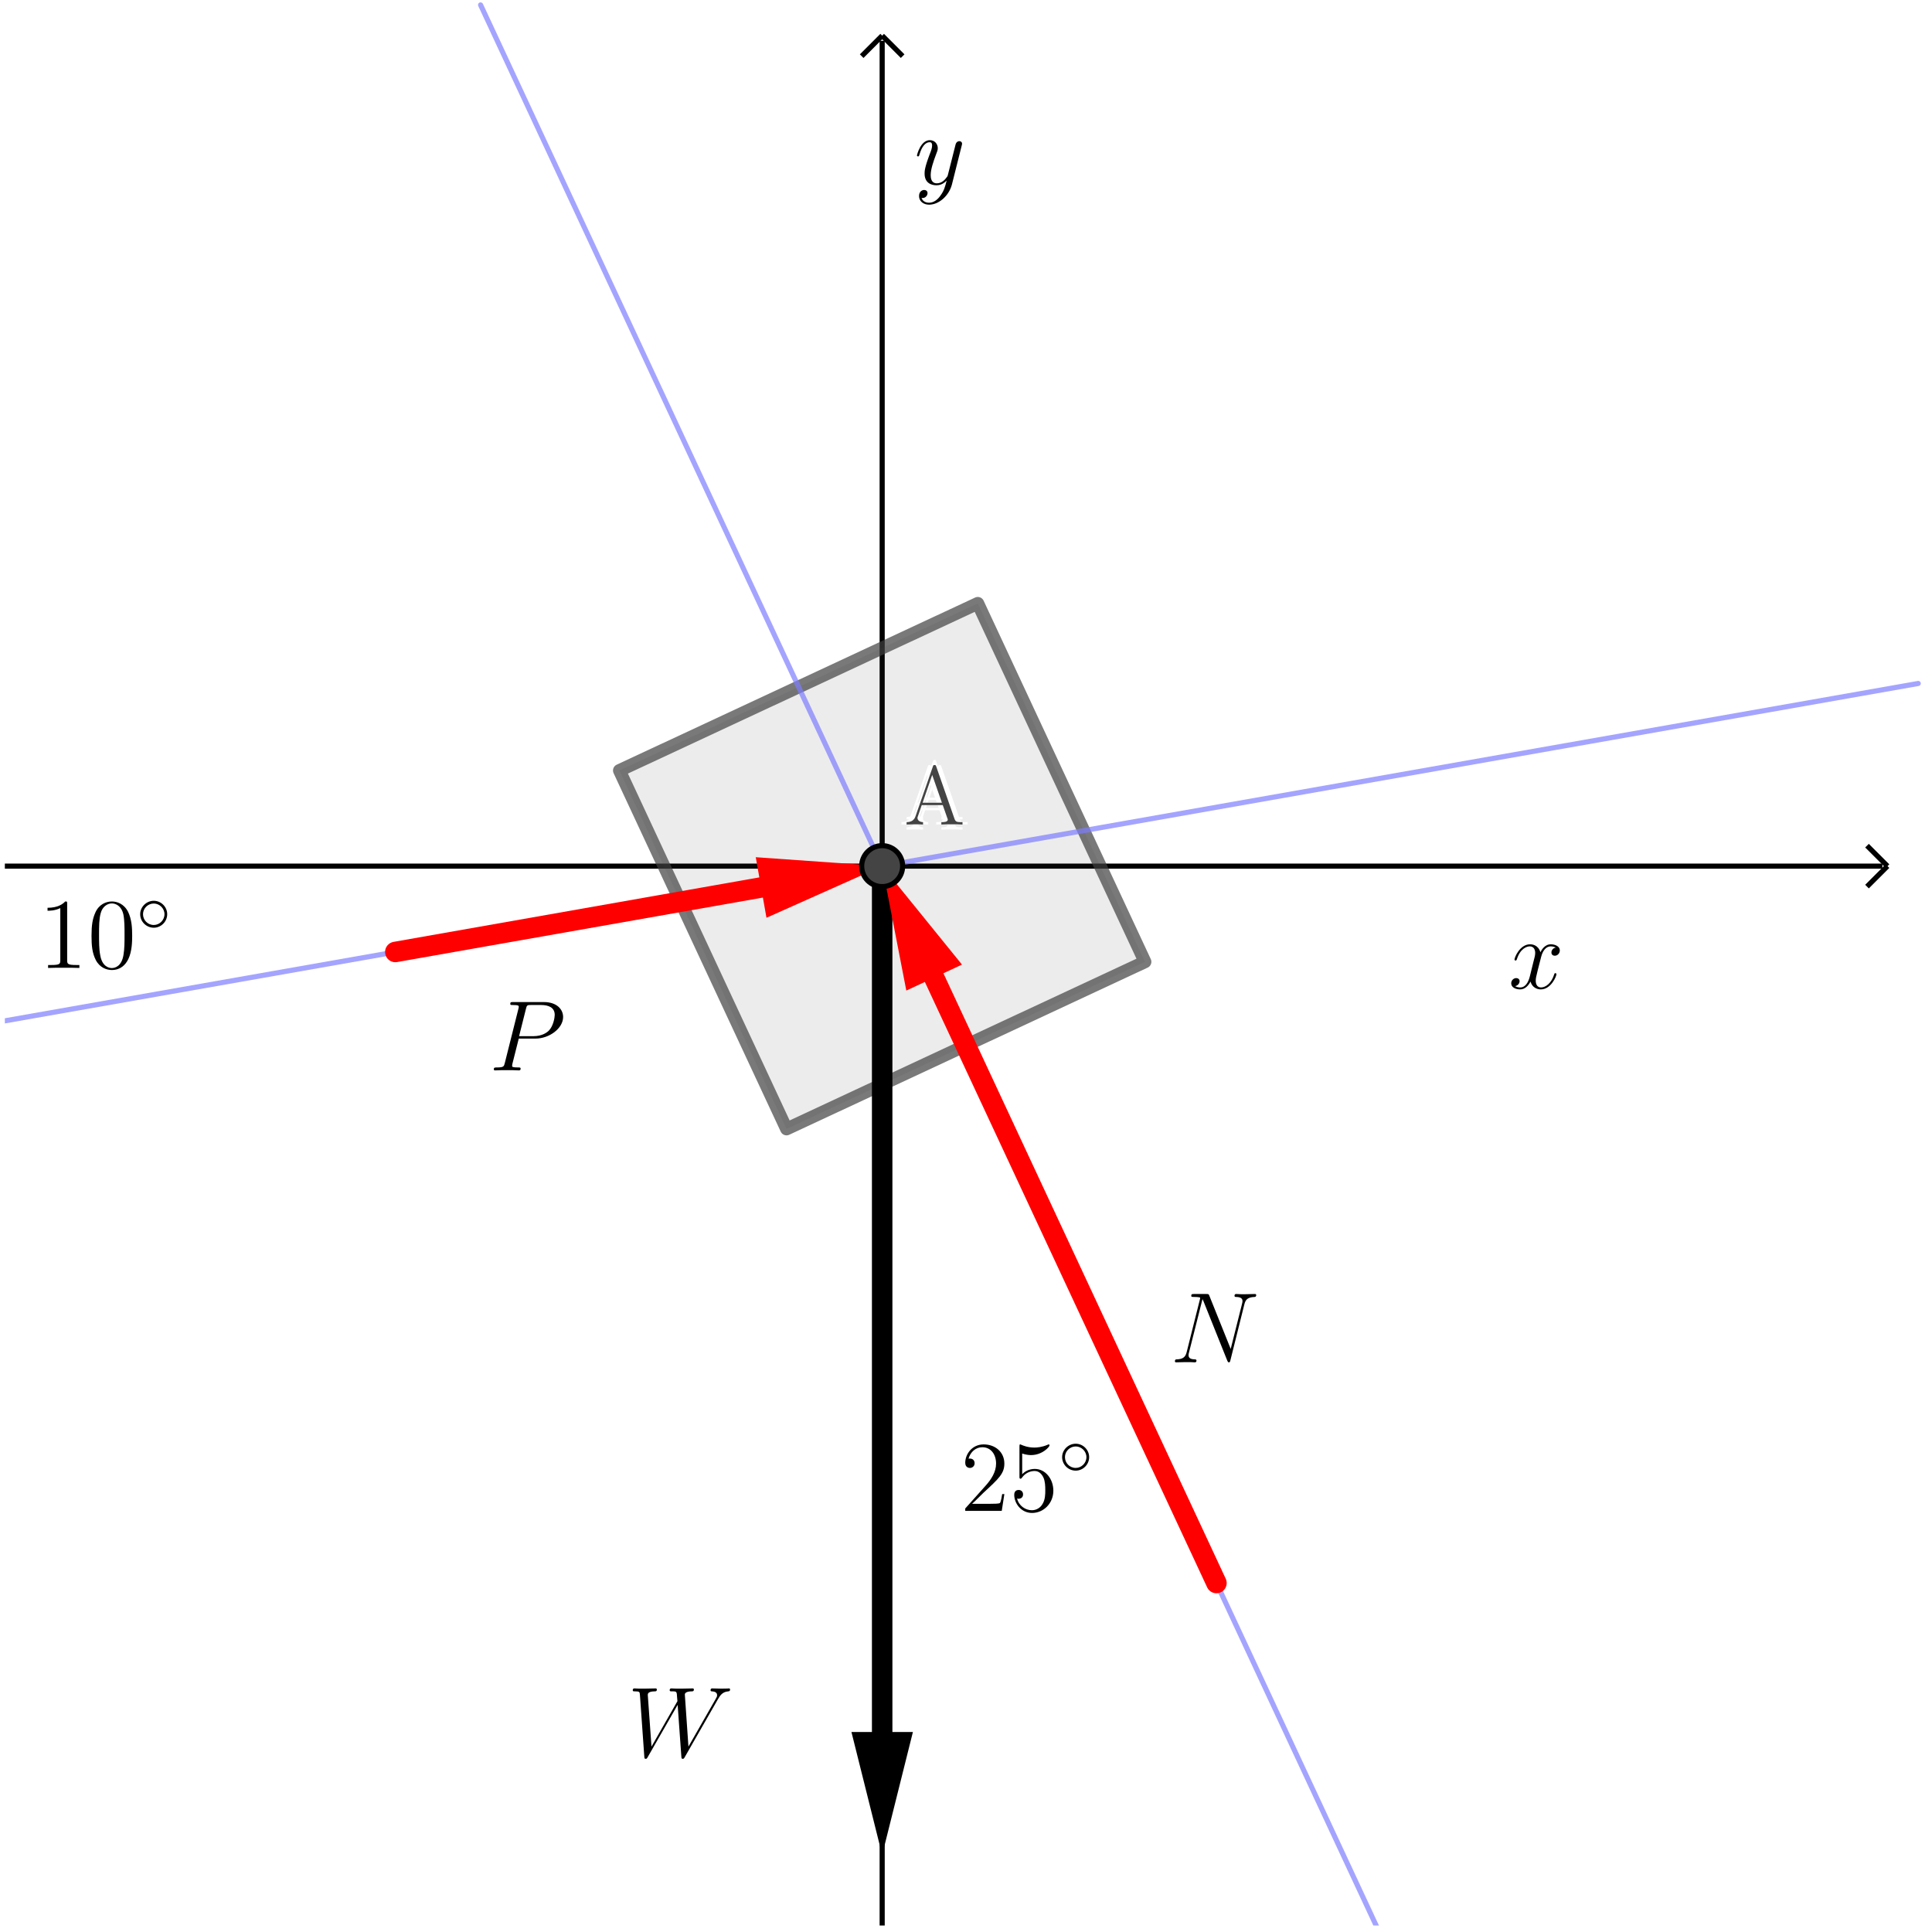
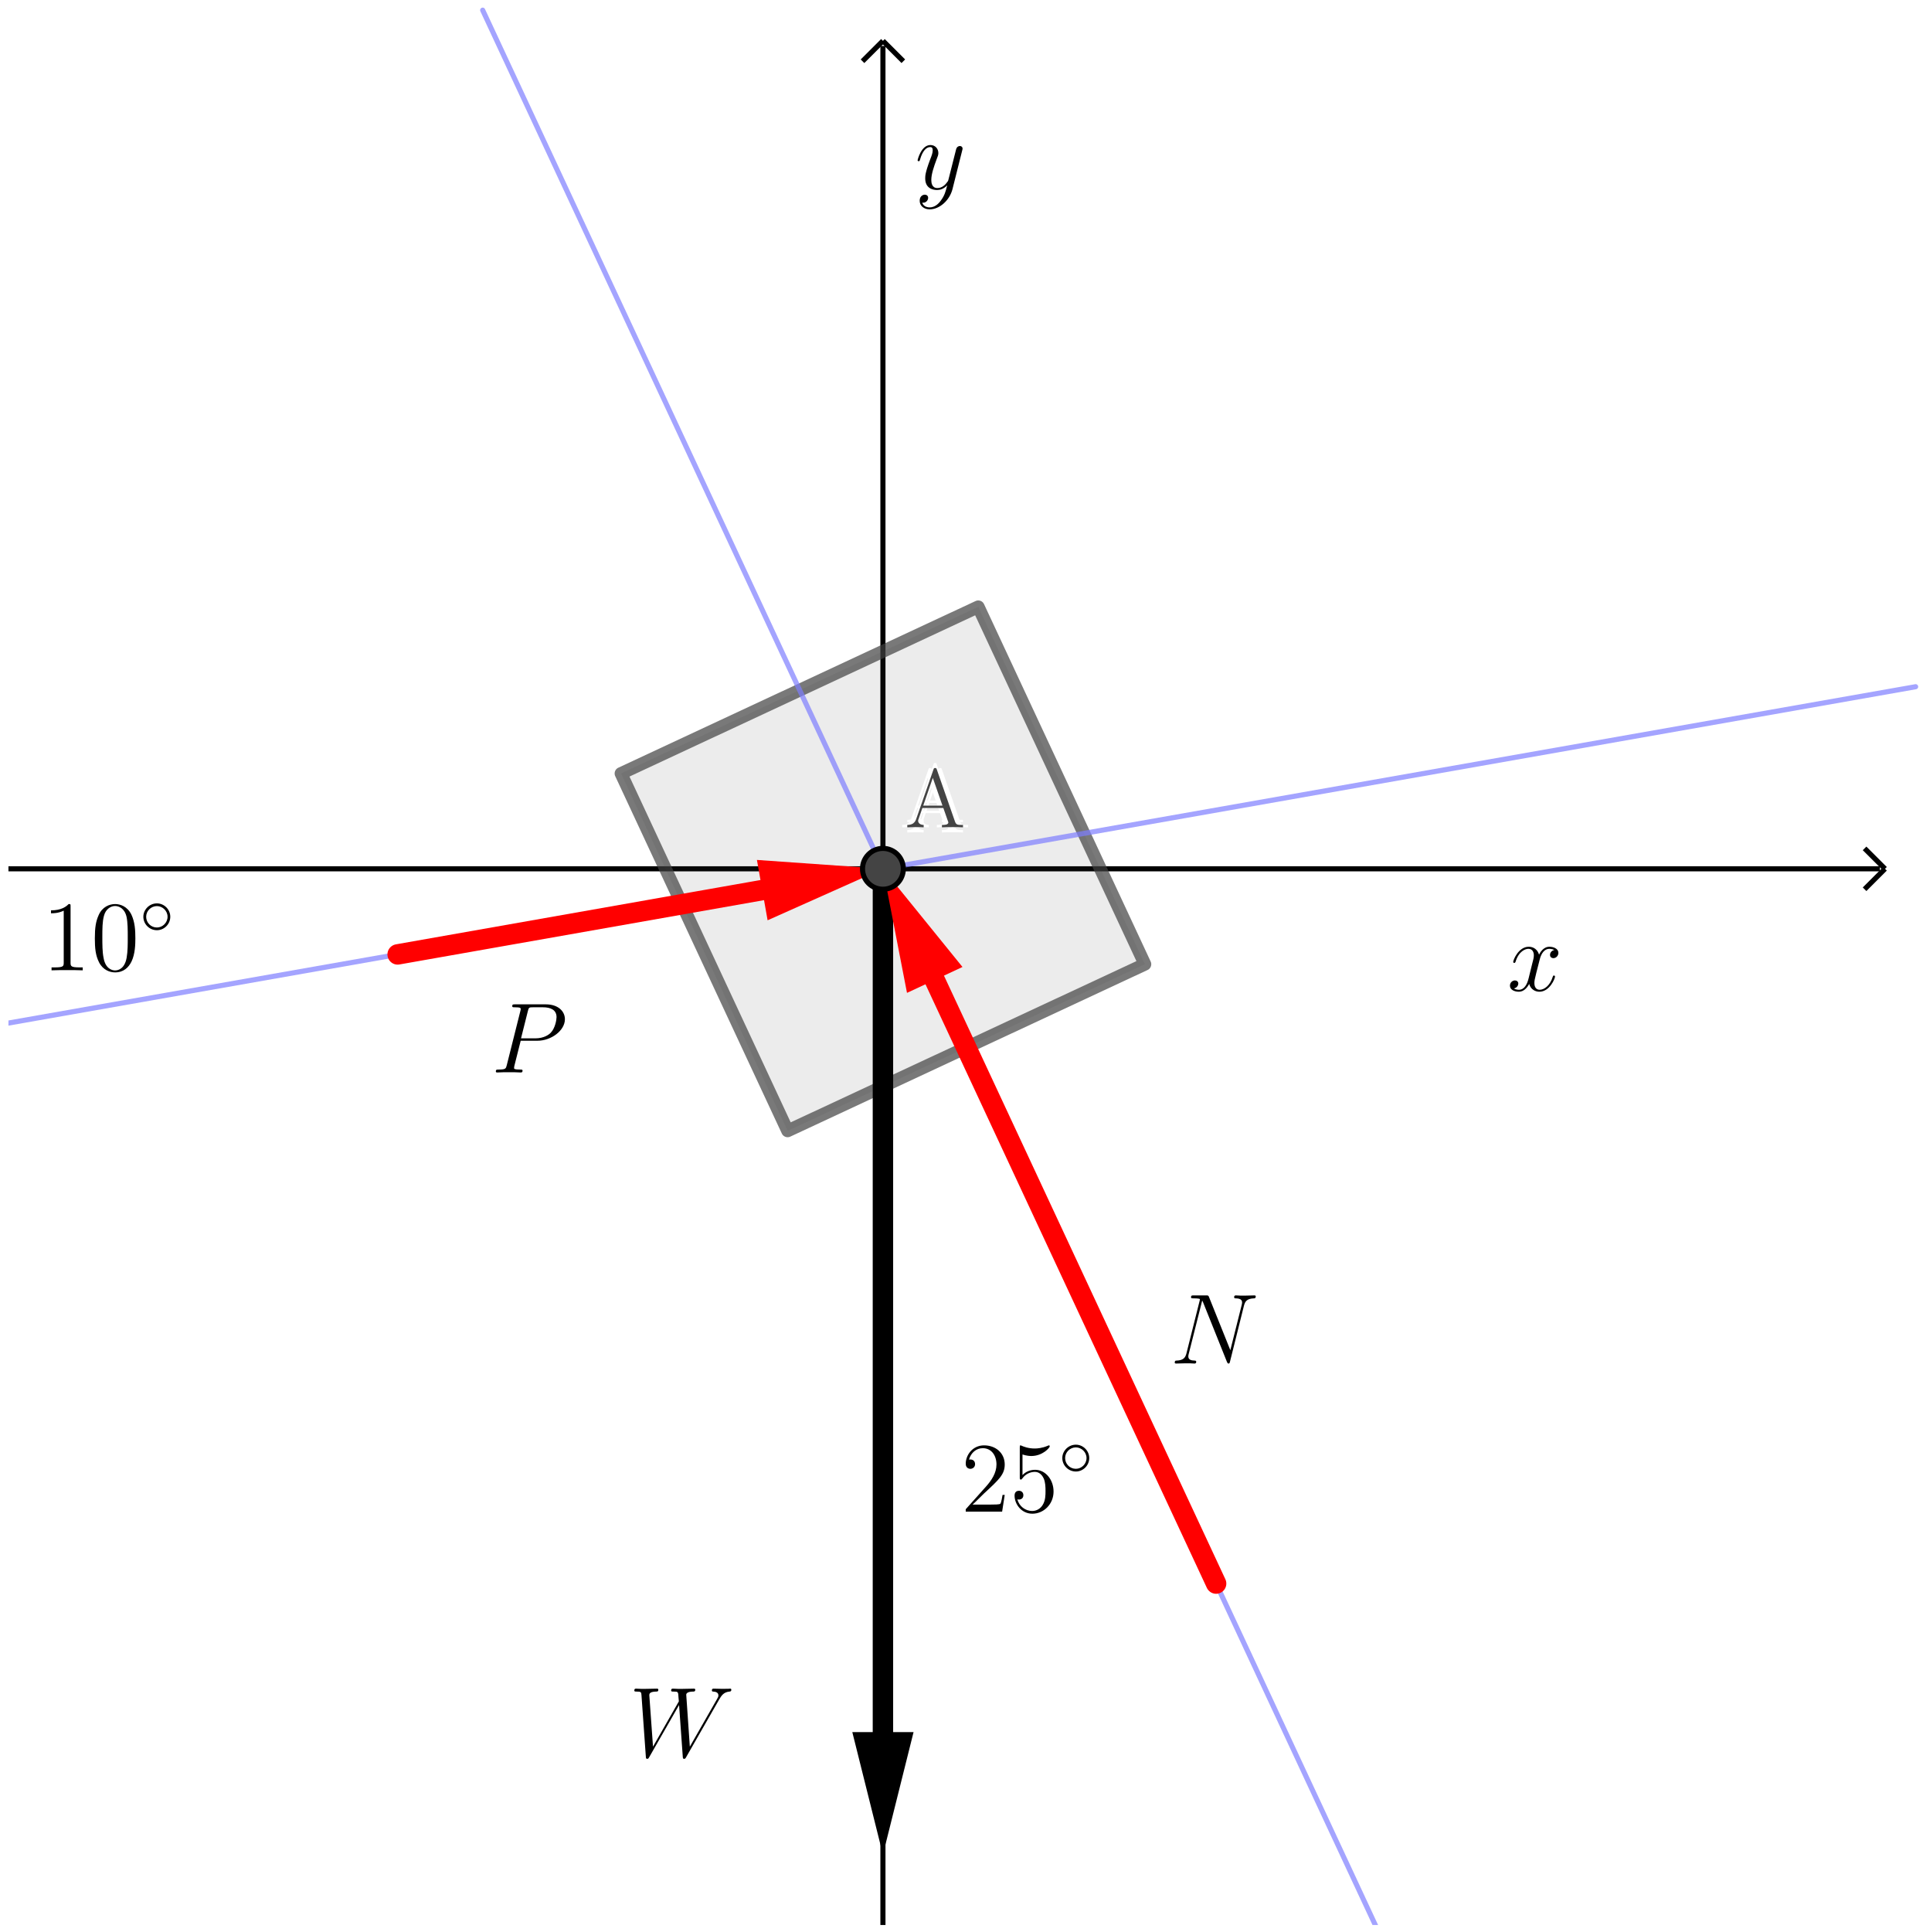
- <svg xmlns="http://www.w3.org/2000/svg" xmlns:xlink="http://www.w3.org/1999/xlink" width="276pt" height="277pt" viewBox="0 0 276 277" version="1.1">
+ <svg xmlns="http://www.w3.org/2000/svg" xmlns:xlink="http://www.w3.org/1999/xlink" width="276.56pt" height="277.833pt" viewBox="0 0 276.56 277.833" version="1.1">
  <defs>
    <g>
      <symbol overflow="visible" id="glyph0-0">
        <path style="stroke:none;" d="" />
      </symbol>
      <symbol overflow="visible" id="glyph0-1">
        <path style="stroke:none;" d="M 8.391 0 L 8.391 -0.344 C 7.609 -0.344 7.406 -0.344 7.234 -0.844 L 4.625 -8.312 C 4.578 -8.469 4.547 -8.531 4.391 -8.531 C 4.219 -8.531 4.203 -8.5 4.141 -8.312 L 1.641 -1.156 C 1.469 -0.672 1.141 -0.359 0.375 -0.344 L 0.375 0 L 1.516 -0.031 C 1.859 -0.031 2.422 -0.031 2.734 0 L 2.734 -0.344 C 2.234 -0.359 1.938 -0.609 1.938 -0.938 C 1.938 -1.016 1.938 -1.047 2 -1.188 L 2.547 -2.781 L 5.562 -2.781 L 6.219 -0.906 C 6.281 -0.766 6.281 -0.734 6.281 -0.703 C 6.281 -0.344 5.672 -0.344 5.359 -0.344 L 5.359 0 C 5.641 -0.031 6.594 -0.031 6.922 -0.031 C 7.25 -0.031 8.109 -0.031 8.391 0 Z M 5.438 -3.125 L 2.672 -3.125 L 4.047 -7.109 Z M 5.438 -3.125 " />
      </symbol>
      <symbol overflow="visible" id="glyph1-0">
        <path style="stroke:none;" d="" />
      </symbol>
      <symbol overflow="visible" id="glyph1-1">
        <path style="stroke:none;" d="M 6.797 -5.859 C 6.344 -5.766 6.172 -5.422 6.172 -5.156 C 6.172 -4.812 6.438 -4.688 6.641 -4.688 C 7.078 -4.688 7.375 -5.062 7.375 -5.453 C 7.375 -6.047 6.688 -6.328 6.078 -6.328 C 5.203 -6.328 4.719 -5.469 4.594 -5.188 C 4.266 -6.266 3.375 -6.328 3.109 -6.328 C 1.656 -6.328 0.875 -4.453 0.875 -4.125 C 0.875 -4.078 0.938 -4 1.031 -4 C 1.141 -4 1.172 -4.094 1.203 -4.141 C 1.688 -5.734 2.656 -6.031 3.062 -6.031 C 3.719 -6.031 3.844 -5.438 3.844 -5.094 C 3.844 -4.781 3.766 -4.453 3.578 -3.766 L 3.094 -1.797 C 2.891 -0.938 2.469 -0.141 1.703 -0.141 C 1.641 -0.141 1.281 -0.141 0.969 -0.328 C 1.484 -0.438 1.609 -0.859 1.609 -1.031 C 1.609 -1.312 1.391 -1.484 1.125 -1.484 C 0.781 -1.484 0.406 -1.188 0.406 -0.734 C 0.406 -0.125 1.078 0.141 1.688 0.141 C 2.375 0.141 2.875 -0.406 3.172 -0.984 C 3.406 -0.141 4.109 0.141 4.641 0.141 C 6.109 0.141 6.891 -1.734 6.891 -2.047 C 6.891 -2.125 6.828 -2.188 6.734 -2.188 C 6.609 -2.188 6.594 -2.109 6.562 -2 C 6.172 -0.734 5.328 -0.141 4.688 -0.141 C 4.188 -0.141 3.922 -0.516 3.922 -1.109 C 3.922 -1.422 3.969 -1.656 4.203 -2.594 L 4.703 -4.547 C 4.922 -5.406 5.406 -6.031 6.062 -6.031 C 6.094 -6.031 6.5 -6.031 6.797 -5.859 Z M 6.797 -5.859 " />
      </symbol>
      <symbol overflow="visible" id="glyph1-2">
        <path style="stroke:none;" d="M 3.766 1.609 C 3.391 2.156 2.828 2.641 2.125 2.641 C 1.953 2.641 1.266 2.609 1.047 1.953 C 1.094 1.969 1.156 1.969 1.188 1.969 C 1.625 1.969 1.906 1.594 1.906 1.266 C 1.906 0.938 1.641 0.812 1.422 0.812 C 1.188 0.812 0.688 0.984 0.688 1.688 C 0.688 2.422 1.312 2.922 2.125 2.922 C 3.562 2.922 5 1.609 5.406 0.016 L 6.812 -5.578 C 6.828 -5.656 6.859 -5.734 6.859 -5.828 C 6.859 -6.031 6.688 -6.188 6.469 -6.188 C 6.344 -6.188 6.031 -6.125 5.922 -5.688 L 4.859 -1.484 C 4.797 -1.219 4.797 -1.188 4.672 -1.031 C 4.391 -0.625 3.922 -0.141 3.234 -0.141 C 2.422 -0.141 2.359 -0.938 2.359 -1.312 C 2.359 -2.141 2.734 -3.234 3.125 -4.281 C 3.281 -4.688 3.375 -4.891 3.375 -5.172 C 3.375 -5.781 2.938 -6.328 2.234 -6.328 C 0.922 -6.328 0.391 -4.25 0.391 -4.125 C 0.391 -4.078 0.438 -4 0.547 -4 C 0.672 -4 0.688 -4.062 0.75 -4.266 C 1.094 -5.469 1.641 -6.031 2.188 -6.031 C 2.328 -6.031 2.562 -6.031 2.562 -5.562 C 2.562 -5.188 2.406 -4.781 2.188 -4.234 C 1.484 -2.359 1.484 -1.875 1.484 -1.531 C 1.484 -0.172 2.469 0.141 3.188 0.141 C 3.594 0.141 4.109 0.016 4.625 -0.516 L 4.641 -0.5 C 4.422 0.344 4.281 0.906 3.766 1.609 Z M 3.766 1.609 " />
      </symbol>
      <symbol overflow="visible" id="glyph1-3">
        <path style="stroke:none;" d="M 4.25 -4.562 L 6.656 -4.562 C 8.641 -4.562 10.609 -6.031 10.609 -7.656 C 10.609 -8.781 9.672 -9.797 7.859 -9.797 L 3.422 -9.797 C 3.156 -9.797 3.031 -9.797 3.031 -9.531 C 3.031 -9.375 3.156 -9.375 3.375 -9.375 C 4.25 -9.375 4.25 -9.266 4.25 -9.109 C 4.25 -9.078 4.25 -9 4.188 -8.781 L 2.25 -1.062 C 2.125 -0.562 2.094 -0.422 1.094 -0.422 C 0.812 -0.422 0.672 -0.422 0.672 -0.156 C 0.672 0 0.797 0 0.891 0 C 1.156 0 1.453 -0.031 1.719 -0.031 L 3.406 -0.031 C 3.672 -0.031 3.969 0 4.25 0 C 4.359 0 4.516 0 4.516 -0.266 C 4.516 -0.422 4.391 -0.422 4.172 -0.422 C 3.312 -0.422 3.297 -0.516 3.297 -0.656 C 3.297 -0.734 3.312 -0.828 3.328 -0.906 Z M 5.281 -8.828 C 5.406 -9.359 5.469 -9.375 6.031 -9.375 L 7.438 -9.375 C 8.516 -9.375 9.406 -9.031 9.406 -7.953 C 9.406 -7.594 9.219 -6.375 8.562 -5.703 C 8.312 -5.453 7.625 -4.906 6.328 -4.906 L 4.297 -4.906 Z M 5.281 -8.828 " />
      </symbol>
      <symbol overflow="visible" id="glyph1-4">
        <path style="stroke:none;" d="M 10.609 -8.297 C 10.766 -8.906 11 -9.344 12.094 -9.375 C 12.141 -9.375 12.312 -9.391 12.312 -9.641 C 12.312 -9.797 12.172 -9.797 12.125 -9.797 C 11.828 -9.797 11.109 -9.766 10.812 -9.766 L 10.125 -9.766 C 9.922 -9.766 9.672 -9.797 9.469 -9.797 C 9.375 -9.797 9.203 -9.797 9.203 -9.531 C 9.203 -9.375 9.328 -9.375 9.422 -9.375 C 10.281 -9.359 10.344 -9.016 10.344 -8.766 C 10.344 -8.641 10.328 -8.594 10.281 -8.391 L 8.656 -1.922 L 5.594 -9.547 C 5.5 -9.781 5.484 -9.797 5.156 -9.797 L 3.406 -9.797 C 3.125 -9.797 3 -9.797 3 -9.531 C 3 -9.375 3.094 -9.375 3.375 -9.375 C 3.438 -9.375 4.281 -9.375 4.281 -9.25 C 4.281 -9.219 4.266 -9.109 4.25 -9.062 L 2.344 -1.469 C 2.172 -0.766 1.828 -0.453 0.875 -0.422 C 0.797 -0.422 0.656 -0.406 0.656 -0.141 C 0.656 0 0.797 0 0.844 0 C 1.141 0 1.859 -0.031 2.156 -0.031 L 2.844 -0.031 C 3.047 -0.031 3.281 0 3.484 0 C 3.578 0 3.75 0 3.75 -0.266 C 3.75 -0.406 3.594 -0.422 3.547 -0.422 C 3.062 -0.438 2.609 -0.516 2.609 -1.031 C 2.609 -1.141 2.641 -1.281 2.672 -1.391 L 4.609 -9.062 C 4.688 -8.922 4.688 -8.891 4.75 -8.766 L 8.156 -0.266 C 8.234 -0.094 8.266 0 8.391 0 C 8.531 0 8.547 -0.047 8.609 -0.281 Z M 10.609 -8.297 " />
      </symbol>
      <symbol overflow="visible" id="glyph1-5">
        <path style="stroke:none;" d="M 12.953 -8.203 C 13.281 -8.766 13.594 -9.297 14.453 -9.375 C 14.594 -9.391 14.719 -9.406 14.719 -9.641 C 14.719 -9.797 14.594 -9.797 14.547 -9.797 C 14.516 -9.797 14.422 -9.766 13.469 -9.766 C 13.031 -9.766 12.594 -9.797 12.172 -9.797 C 12.094 -9.797 11.922 -9.797 11.922 -9.531 C 11.922 -9.391 12.031 -9.375 12.125 -9.375 C 12.406 -9.359 12.859 -9.281 12.859 -8.828 C 12.859 -8.656 12.812 -8.547 12.672 -8.312 L 8.75 -1.453 L 8.234 -8.922 C 8.234 -9.094 8.391 -9.359 9.188 -9.375 C 9.375 -9.375 9.531 -9.375 9.531 -9.656 C 9.531 -9.797 9.375 -9.797 9.312 -9.797 C 8.812 -9.797 8.281 -9.766 7.766 -9.766 L 7.016 -9.766 C 6.797 -9.766 6.547 -9.797 6.328 -9.797 C 6.234 -9.797 6.062 -9.797 6.062 -9.531 C 6.062 -9.375 6.172 -9.375 6.406 -9.375 C 7.078 -9.375 7.078 -9.359 7.125 -8.484 L 7.172 -7.969 L 3.453 -1.453 L 2.922 -8.844 C 2.922 -9.016 2.922 -9.359 3.906 -9.375 C 4.062 -9.375 4.219 -9.375 4.219 -9.641 C 4.219 -9.797 4.094 -9.797 4 -9.797 C 3.5 -9.797 2.969 -9.766 2.453 -9.766 L 1.703 -9.766 C 1.484 -9.766 1.234 -9.797 1.016 -9.797 C 0.938 -9.797 0.766 -9.797 0.766 -9.531 C 0.766 -9.375 0.875 -9.375 1.078 -9.375 C 1.75 -9.375 1.766 -9.297 1.797 -8.828 L 2.422 -0.031 C 2.438 0.219 2.453 0.297 2.625 0.297 C 2.766 0.297 2.797 0.25 2.922 0.031 L 7.203 -7.438 L 7.734 -0.031 C 7.75 0.219 7.766 0.297 7.938 0.297 C 8.078 0.297 8.125 0.234 8.234 0.031 Z M 12.953 -8.203 " />
      </symbol>
      <symbol overflow="visible" id="glyph2-0">
        <path style="stroke:none;" d="" />
      </symbol>
      <symbol overflow="visible" id="glyph2-1">
        <path style="stroke:none;" d="M 6.312 -2.406 L 6 -2.406 C 5.953 -2.172 5.844 -1.375 5.688 -1.141 C 5.594 -1.016 4.781 -1.016 4.344 -1.016 L 1.688 -1.016 C 2.078 -1.344 2.953 -2.266 3.328 -2.609 C 5.516 -4.625 6.312 -5.359 6.312 -6.781 C 6.312 -8.438 5 -9.531 3.344 -9.531 C 1.672 -9.531 0.703 -8.125 0.703 -6.891 C 0.703 -6.156 1.328 -6.156 1.375 -6.156 C 1.672 -6.156 2.047 -6.375 2.047 -6.828 C 2.047 -7.234 1.781 -7.5 1.375 -7.5 C 1.25 -7.5 1.219 -7.5 1.172 -7.484 C 1.453 -8.469 2.219 -9.125 3.156 -9.125 C 4.375 -9.125 5.125 -8.109 5.125 -6.781 C 5.125 -5.562 4.422 -4.5 3.594 -3.578 L 0.703 -0.344 L 0.703 0 L 5.938 0 Z M 6.312 -2.406 " />
      </symbol>
      <symbol overflow="visible" id="glyph2-2">
        <path style="stroke:none;" d="M 1.844 -8.219 C 2.453 -8.016 2.953 -8 3.109 -8 C 4.734 -8 5.766 -9.188 5.766 -9.391 C 5.766 -9.453 5.734 -9.531 5.656 -9.531 C 5.625 -9.531 5.594 -9.531 5.469 -9.469 C 4.656 -9.125 3.969 -9.078 3.594 -9.078 C 2.656 -9.078 1.984 -9.359 1.703 -9.484 C 1.609 -9.531 1.578 -9.531 1.562 -9.531 C 1.453 -9.531 1.453 -9.438 1.453 -9.203 L 1.453 -4.953 C 1.453 -4.688 1.453 -4.609 1.625 -4.609 C 1.688 -4.609 1.703 -4.625 1.844 -4.797 C 2.25 -5.375 2.922 -5.719 3.641 -5.719 C 4.406 -5.719 4.781 -5.016 4.891 -4.781 C 5.141 -4.219 5.156 -3.516 5.156 -2.969 C 5.156 -2.422 5.156 -1.609 4.75 -0.969 C 4.438 -0.438 3.875 -0.094 3.234 -0.094 C 2.297 -0.094 1.359 -0.734 1.109 -1.781 C 1.172 -1.75 1.266 -1.734 1.328 -1.734 C 1.578 -1.734 1.969 -1.875 1.969 -2.359 C 1.969 -2.766 1.688 -3 1.328 -3 C 1.078 -3 0.703 -2.875 0.703 -2.312 C 0.703 -1.094 1.672 0.297 3.266 0.297 C 4.891 0.297 6.312 -1.062 6.312 -2.891 C 6.312 -4.594 5.156 -6.016 3.656 -6.016 C 2.844 -6.016 2.203 -5.656 1.844 -5.25 Z M 1.844 -8.219 " />
      </symbol>
      <symbol overflow="visible" id="glyph2-3">
        <path style="stroke:none;" d="M 4.125 -9.188 C 4.125 -9.531 4.125 -9.531 3.844 -9.531 C 3.5 -9.156 2.781 -8.625 1.312 -8.625 L 1.312 -8.203 C 1.641 -8.203 2.359 -8.203 3.141 -8.578 L 3.141 -1.109 C 3.141 -0.594 3.094 -0.422 1.844 -0.422 L 1.391 -0.422 L 1.391 0 C 1.781 -0.031 3.172 -0.031 3.641 -0.031 C 4.109 -0.031 5.5 -0.031 5.875 0 L 5.875 -0.422 L 5.438 -0.422 C 4.172 -0.422 4.125 -0.594 4.125 -1.109 Z M 4.125 -9.188 " />
      </symbol>
      <symbol overflow="visible" id="glyph2-4">
        <path style="stroke:none;" d="M 6.422 -4.594 C 6.422 -5.781 6.359 -6.938 5.844 -8.031 C 5.25 -9.219 4.219 -9.531 3.516 -9.531 C 2.688 -9.531 1.656 -9.125 1.141 -7.938 C 0.734 -7.031 0.594 -6.141 0.594 -4.594 C 0.594 -3.203 0.688 -2.156 1.203 -1.141 C 1.766 -0.047 2.75 0.297 3.5 0.297 C 4.75 0.297 5.469 -0.438 5.875 -1.281 C 6.391 -2.359 6.422 -3.766 6.422 -4.594 Z M 3.5 0.016 C 3.047 0.016 2.109 -0.25 1.844 -1.812 C 1.672 -2.672 1.672 -3.766 1.672 -4.766 C 1.672 -5.938 1.672 -7 1.906 -7.844 C 2.156 -8.812 2.891 -9.25 3.5 -9.25 C 4.047 -9.25 4.875 -8.922 5.156 -7.688 C 5.328 -6.875 5.328 -5.734 5.328 -4.766 C 5.328 -3.797 5.328 -2.719 5.172 -1.844 C 4.906 -0.266 4 0.016 3.5 0.016 Z M 3.5 0.016 " />
      </symbol>
      <symbol overflow="visible" id="glyph3-0">
        <path style="stroke:none;" d="" />
      </symbol>
      <symbol overflow="visible" id="glyph3-1">
        <path style="stroke:none;" d="M 4.422 -2.5 C 4.422 -3.562 3.531 -4.422 2.5 -4.422 C 1.422 -4.422 0.547 -3.531 0.547 -2.5 C 0.547 -1.438 1.422 -0.562 2.5 -0.562 C 3.531 -0.562 4.422 -1.422 4.422 -2.5 Z M 2.5 -0.953 C 1.625 -0.953 0.953 -1.656 0.953 -2.5 C 0.953 -3.328 1.641 -4.031 2.5 -4.031 C 3.312 -4.031 4.031 -3.344 4.031 -2.5 C 4.031 -1.641 3.312 -0.953 2.5 -0.953 Z M 2.5 -0.953 " />
      </symbol>
    </g>
    <clipPath id="clip1">
-       <path d="M 126 5 L 127 5 L 127 276.066 L 126 276.066 Z M 126 5 " />
+       <path d="M 126 6 L 128 6 L 128 276.824 L 126 276.824 Z M 126 6 " />
    </clipPath>
    <clipPath id="clip2">
-       <path d="M 0.695 123 L 271 123 L 271 125 L 0.695 125 Z M 0.695 123 " />
+       <path d="M 1.215 124 L 271 124 L 271 126 L 1.215 126 Z M 1.215 124 " />
    </clipPath>
    <clipPath id="clip3">
-       <path d="M 68 0 L 204 0 L 204 276.066 L 68 276.066 Z M 68 0 " />
+       <path d="M 257 111 L 276.559 111 L 276.559 136 L 257 136 Z M 257 111 " />
    </clipPath>
    <clipPath id="clip4">
-       <path d="M 0.695 97 L 276 97 L 276 150 L 0.695 150 Z M 0.695 97 " />
+       <path d="M 257 114 L 276.559 114 L 276.559 139 L 257 139 Z M 257 114 " />
+     </clipPath>
+     <clipPath id="clip5">
+       <path d="M 69 1 L 205 1 L 205 276.824 L 69 276.824 Z M 69 1 " />
+     </clipPath>
+     <clipPath id="clip6">
+       <path d="M 1.215 98 L 276 98 L 276 150 L 1.215 150 Z M 1.215 98 " />
    </clipPath>
  </defs>
  <g id="surface1">
    <g clip-path="url(#clip1)" clip-rule="nonzero">
-       <path style="fill:none;stroke-width:0.738;stroke-linecap:butt;stroke-linejoin:miter;stroke:rgb(0%,0%,0%);stroke-opacity:1;stroke-miterlimit:10;" d="M 126.413 13.327 L 126.413 293.787 " transform="matrix(0.99506,0,0,0.99506,0.695447,-7.413376)" />
+       <path style="fill:none;stroke-width:0.738;stroke-linecap:butt;stroke-linejoin:miter;stroke:rgb(0%,0%,0%);stroke-opacity:1;stroke-miterlimit:10;" d="M 126.413 13.329 L 126.413 293.785 " transform="matrix(0.99506,0,0,0.99506,1.215447,-6.653836)" />
    </g>
-     <path style="fill:none;stroke-width:0.738;stroke-linecap:butt;stroke-linejoin:miter;stroke:rgb(0%,0%,0%);stroke-opacity:1;stroke-miterlimit:10;" d="M 126.413 12.589 L 123.461 15.541 " transform="matrix(0.99506,0,0,0.99506,0.695447,-7.413376)" />
-     <path style="fill:none;stroke-width:0.738;stroke-linecap:butt;stroke-linejoin:miter;stroke:rgb(0%,0%,0%);stroke-opacity:1;stroke-miterlimit:10;" d="M 126.413 12.589 L 129.362 15.541 " transform="matrix(0.99506,0,0,0.99506,0.695447,-7.413376)" />
+     <path style="fill:none;stroke-width:0.738;stroke-linecap:butt;stroke-linejoin:miter;stroke:rgb(0%,0%,0%);stroke-opacity:1;stroke-miterlimit:10;" d="M 126.413 12.591 L 123.461 15.539 " transform="matrix(0.99506,0,0,0.99506,1.215447,-6.653836)" />
+     <path style="fill:none;stroke-width:0.738;stroke-linecap:butt;stroke-linejoin:miter;stroke:rgb(0%,0%,0%);stroke-opacity:1;stroke-miterlimit:10;" d="M 126.413 12.591 L 129.361 15.539 " transform="matrix(0.99506,0,0,0.99506,1.215447,-6.653836)" />
    <g clip-path="url(#clip2)" clip-rule="nonzero">
-       <path style="fill:none;stroke-width:0.738;stroke-linecap:butt;stroke-linejoin:miter;stroke:rgb(0%,0%,0%);stroke-opacity:1;stroke-miterlimit:10;" d="M -9.924 132.246 L 270.532 132.246 " transform="matrix(0.99506,0,0,0.99506,0.695447,-7.413376)" />
+       <path style="fill:none;stroke-width:0.738;stroke-linecap:butt;stroke-linejoin:miter;stroke:rgb(0%,0%,0%);stroke-opacity:1;stroke-miterlimit:10;" d="M -9.925 132.245 L 270.531 132.245 " transform="matrix(0.99506,0,0,0.99506,1.215447,-6.653836)" />
    </g>
-     <path style="fill:none;stroke-width:0.738;stroke-linecap:butt;stroke-linejoin:miter;stroke:rgb(0%,0%,0%);stroke-opacity:1;stroke-miterlimit:10;" d="M 271.27 132.246 L 268.318 129.298 " transform="matrix(0.99506,0,0,0.99506,0.695447,-7.413376)" />
-     <path style="fill:none;stroke-width:0.738;stroke-linecap:butt;stroke-linejoin:miter;stroke:rgb(0%,0%,0%);stroke-opacity:1;stroke-miterlimit:10;" d="M 271.27 132.246 L 268.318 135.198 " transform="matrix(0.99506,0,0,0.99506,0.695447,-7.413376)" />
-     <path style=" stroke:none;fill-rule:evenodd;fill:rgb(25.098%,25.098%,25.098%);fill-opacity:0.098;" d="M 88.809 110.469 L 112.773 161.863 L 164.164 137.902 L 140.195 86.508 Z M 88.809 110.469 " />
-     <path style="fill:none;stroke-width:1.845;stroke-linecap:round;stroke-linejoin:round;stroke:rgb(25.098%,25.098%,25.098%);stroke-opacity:0.698;stroke-miterlimit:10;" d="M 88.551 118.467 L 112.634 170.117 L 164.28 146.033 L 140.192 94.387 Z M 88.551 118.467 " transform="matrix(0.99506,0,0,0.99506,0.695447,-7.413376)" />
    <g clip-path="url(#clip3)" clip-rule="nonzero">
-       <path style="fill:none;stroke-width:0.738;stroke-linecap:round;stroke-linejoin:round;stroke:rgb(49.019%,49.019%,100%);stroke-opacity:0.698;stroke-miterlimit:10;" d="M 203.458 297.473 L 68.549 8.161 " transform="matrix(0.99506,0,0,0.99506,0.695447,-7.413376)" />
+       <path style="fill:none;stroke-width:0.738;stroke-linecap:butt;stroke-linejoin:miter;stroke:rgb(0%,0%,0%);stroke-opacity:1;stroke-miterlimit:10;" d="M 271.269 132.245 L 268.317 129.296 " transform="matrix(0.99506,0,0,0.99506,1.215447,-6.653836)" />
    </g>
    <g clip-path="url(#clip4)" clip-rule="nonzero">
-       <path style="fill:none;stroke-width:0.738;stroke-linecap:round;stroke-linejoin:round;stroke:rgb(49.019%,49.019%,100%);stroke-opacity:0.698;stroke-miterlimit:10;" d="M -13.618 156.943 L 275.698 105.929 " transform="matrix(0.99506,0,0,0.99506,0.695447,-7.413376)" />
+       <path style="fill:none;stroke-width:0.738;stroke-linecap:butt;stroke-linejoin:miter;stroke:rgb(0%,0%,0%);stroke-opacity:1;stroke-miterlimit:10;" d="M 271.269 132.245 L 268.317 135.201 " transform="matrix(0.99506,0,0,0.99506,1.215447,-6.653836)" />
    </g>
-     <path style="fill:none;stroke-width:2.952;stroke-linecap:round;stroke-linejoin:round;stroke:rgb(0%,0%,0%);stroke-opacity:1;stroke-miterlimit:10;" d="M 126.413 132.246 L 126.413 257.007 " transform="matrix(0.99506,0,0,0.99506,0.695447,-7.413376)" />
-     <path style=" stroke:none;fill-rule:evenodd;fill:rgb(0%,0%,0%);fill-opacity:1;" d="M 126.484 265.949 L 122.078 248.324 L 130.891 248.324 Z M 126.484 265.949 " />
-     <path style="fill:none;stroke-width:2.952;stroke-linecap:round;stroke-linejoin:round;stroke:rgb(100%,0%,0%);stroke-opacity:1;stroke-miterlimit:10;" d="M 56.262 144.616 L 108.972 135.324 " transform="matrix(0.99506,0,0,0.99506,0.695447,-7.413376)" />
-     <path style=" stroke:none;fill-rule:evenodd;fill:rgb(100%,0%,0%);fill-opacity:1;" d="M 126.484 124.18 L 109.895 131.586 L 108.359 122.902 Z M 126.484 124.18 " />
-     <path style="fill:none;stroke-width:2.952;stroke-linecap:round;stroke-linejoin:round;stroke:rgb(100%,0%,0%);stroke-opacity:1;stroke-miterlimit:10;" d="M 174.577 235.542 L 133.9 148.31 " transform="matrix(0.99506,0,0,0.99506,0.695447,-7.413376)" />
-     <path style=" stroke:none;fill-rule:evenodd;fill:rgb(100%,0%,0%);fill-opacity:1;" d="M 126.484 124.18 L 137.926 138.297 L 129.945 142.02 Z M 126.484 124.18 " />
-     <path style="fill-rule:nonzero;fill:rgb(26.666%,26.666%,26.666%);fill-opacity:1;stroke-width:0.738;stroke-linecap:round;stroke-linejoin:round;stroke:rgb(0%,0%,0%);stroke-opacity:1;stroke-miterlimit:10;" d="M 129.362 132.246 C 129.362 133.879 128.043 135.198 126.413 135.198 C 124.78 135.198 123.461 133.879 123.461 132.246 C 123.461 130.625 124.78 129.298 126.413 129.298 C 128.043 129.298 129.362 130.625 129.362 132.246 Z M 129.362 132.246 " transform="matrix(0.99506,0,0,0.99506,0.695447,-7.413376)" />
+     <path style=" stroke:none;fill-rule:evenodd;fill:rgb(25.098%,25.098%,25.098%);fill-opacity:0.098;" d="M 89.328 111.23 L 113.293 162.625 L 164.684 138.66 L 140.715 87.266 Z M 89.328 111.23 " />
+     <path style="fill:none;stroke-width:1.845;stroke-linecap:round;stroke-linejoin:round;stroke:rgb(25.098%,25.098%,25.098%);stroke-opacity:0.698;stroke-miterlimit:10;" d="M 88.55 118.47 L 112.634 170.115 L 164.28 146.035 L 140.192 94.386 Z M 88.55 118.47 " transform="matrix(0.99506,0,0,0.99506,1.215447,-6.653836)" />
+     <g clip-path="url(#clip5)" clip-rule="nonzero">
+       <path style="fill:none;stroke-width:0.738;stroke-linecap:round;stroke-linejoin:round;stroke:rgb(49.019%,49.019%,100%);stroke-opacity:0.698;stroke-miterlimit:10;" d="M 203.458 297.475 L 68.553 8.159 " transform="matrix(0.99506,0,0,0.99506,1.215447,-6.653836)" />
+     </g>
+     <g clip-path="url(#clip6)" clip-rule="nonzero">
+       <path style="fill:none;stroke-width:0.738;stroke-linecap:round;stroke-linejoin:round;stroke:rgb(49.019%,49.019%,100%);stroke-opacity:0.698;stroke-miterlimit:10;" d="M -13.619 156.941 L 275.697 105.931 " transform="matrix(0.99506,0,0,0.99506,1.215447,-6.653836)" />
+     </g>
+     <path style="fill:none;stroke-width:2.952;stroke-linecap:round;stroke-linejoin:round;stroke:rgb(0%,0%,0%);stroke-opacity:1;stroke-miterlimit:10;" d="M 126.413 132.245 L 126.413 257.009 " transform="matrix(0.99506,0,0,0.99506,1.215447,-6.653836)" />
+     <path style=" stroke:none;fill-rule:evenodd;fill:rgb(0%,0%,0%);fill-opacity:1;" d="M 127.004 266.707 L 122.598 249.086 L 131.41 249.086 Z M 127.004 266.707 " />
+     <path style="fill:none;stroke-width:2.952;stroke-linecap:round;stroke-linejoin:round;stroke:rgb(100%,0%,0%);stroke-opacity:1;stroke-miterlimit:10;" d="M 56.262 144.618 L 108.971 135.322 " transform="matrix(0.99506,0,0,0.99506,1.215447,-6.653836)" />
+     <path style=" stroke:none;fill-rule:evenodd;fill:rgb(100%,0%,0%);fill-opacity:1;" d="M 127.004 124.938 L 110.414 132.344 L 108.879 123.664 Z M 127.004 124.938 " />
+     <path style="fill:none;stroke-width:2.952;stroke-linecap:round;stroke-linejoin:round;stroke:rgb(100%,0%,0%);stroke-opacity:1;stroke-miterlimit:10;" d="M 174.577 235.544 L 133.899 148.308 " transform="matrix(0.99506,0,0,0.99506,1.215447,-6.653836)" />
+     <path style=" stroke:none;fill-rule:evenodd;fill:rgb(100%,0%,0%);fill-opacity:1;" d="M 127.004 124.938 L 138.445 139.055 L 130.465 142.781 Z M 127.004 124.938 " />
+     <path style="fill-rule:nonzero;fill:rgb(26.666%,26.666%,26.666%);fill-opacity:1;stroke-width:0.738;stroke-linecap:round;stroke-linejoin:round;stroke:rgb(0%,0%,0%);stroke-opacity:1;stroke-miterlimit:10;" d="M 129.361 132.245 C 129.361 133.878 128.042 135.201 126.413 135.201 C 124.78 135.201 123.461 133.878 123.461 132.245 C 123.461 130.623 124.78 129.296 126.413 129.296 C 128.042 129.296 129.361 130.623 129.361 132.245 Z M 129.361 132.245 " transform="matrix(0.99506,0,0,0.99506,1.215447,-6.653836)" />
    <g style="fill:rgb(100%,100%,100%);fill-opacity:1;">
-       <use xlink:href="#glyph0-1" x="130.347" y="118.216" />
+       <use xlink:href="#glyph0-1" x="130.867" y="118.976" />
    </g>
    <g style="fill:rgb(100%,100%,100%);fill-opacity:1;">
-       <use xlink:href="#glyph0-1" x="128.88" y="118.216" />
+       <use xlink:href="#glyph0-1" x="129.4" y="118.976" />
    </g>
    <g style="fill:rgb(100%,100%,100%);fill-opacity:1;">
-       <use xlink:href="#glyph0-1" x="129.611" y="118.951" />
+       <use xlink:href="#glyph0-1" x="130.131" y="119.711" />
    </g>
    <g style="fill:rgb(100%,100%,100%);fill-opacity:1;">
-       <use xlink:href="#glyph0-1" x="129.611" y="117.485" />
+       <use xlink:href="#glyph0-1" x="130.131" y="118.245" />
    </g>
    <g style="fill:rgb(26.7%,26.7%,26.7%);fill-opacity:1;">
-       <use xlink:href="#glyph0-1" x="129.611" y="118.216" />
+       <use xlink:href="#glyph0-1" x="130.131" y="118.976" />
    </g>
    <g style="fill:rgb(0%,0%,0%);fill-opacity:1;">
-       <use xlink:href="#glyph1-1" x="216.269" y="141.716" />
+       <use xlink:href="#glyph1-1" x="216.789" y="142.476" />
    </g>
    <g style="fill:rgb(0%,0%,0%);fill-opacity:1;">
-       <use xlink:href="#glyph1-2" x="131.082" y="26.424" />
+       <use xlink:href="#glyph1-2" x="131.602" y="27.184" />
    </g>
    <g style="fill:rgb(0%,0%,0%);fill-opacity:1;">
-       <use xlink:href="#glyph1-3" x="70.129" y="153.468" />
+       <use xlink:href="#glyph1-3" x="70.649" y="154.228" />
    </g>
    <g style="fill:rgb(0%,0%,0%);fill-opacity:1;">
-       <use xlink:href="#glyph1-4" x="167.8" y="195.324" />
+       <use xlink:href="#glyph1-4" x="168.32" y="196.084" />
    </g>
    <g style="fill:rgb(0%,0%,0%);fill-opacity:1;">
-       <use xlink:href="#glyph1-5" x="89.957" y="251.873" />
+       <use xlink:href="#glyph1-5" x="90.477" y="252.633" />
    </g>
    <g style="fill:rgb(0%,0%,0%);fill-opacity:1;">
-       <use xlink:href="#glyph2-1" x="137.691" y="216.622" />
-       <use xlink:href="#glyph2-2" x="144.715" y="216.622" />
+       <use xlink:href="#glyph2-1" x="138.211" y="217.382" />
+       <use xlink:href="#glyph2-2" x="145.235" y="217.382" />
    </g>
    <g style="fill:rgb(0%,0%,0%);fill-opacity:1;">
-       <use xlink:href="#glyph3-1" x="151.738" y="211.415" />
+       <use xlink:href="#glyph3-1" x="152.258" y="212.175" />
    </g>
    <g style="fill:rgb(0%,0%,0%);fill-opacity:1;">
-       <use xlink:href="#glyph2-3" x="5.505" y="138.779" />
-       <use xlink:href="#glyph2-4" x="12.529" y="138.779" />
+       <use xlink:href="#glyph2-3" x="6.025" y="139.539" />
+       <use xlink:href="#glyph2-4" x="13.049" y="139.539" />
    </g>
    <g style="fill:rgb(0%,0%,0%);fill-opacity:1;">
-       <use xlink:href="#glyph3-1" x="19.552" y="133.573" />
+       <use xlink:href="#glyph3-1" x="20.072" y="134.333" />
    </g>
  </g>
</svg>
